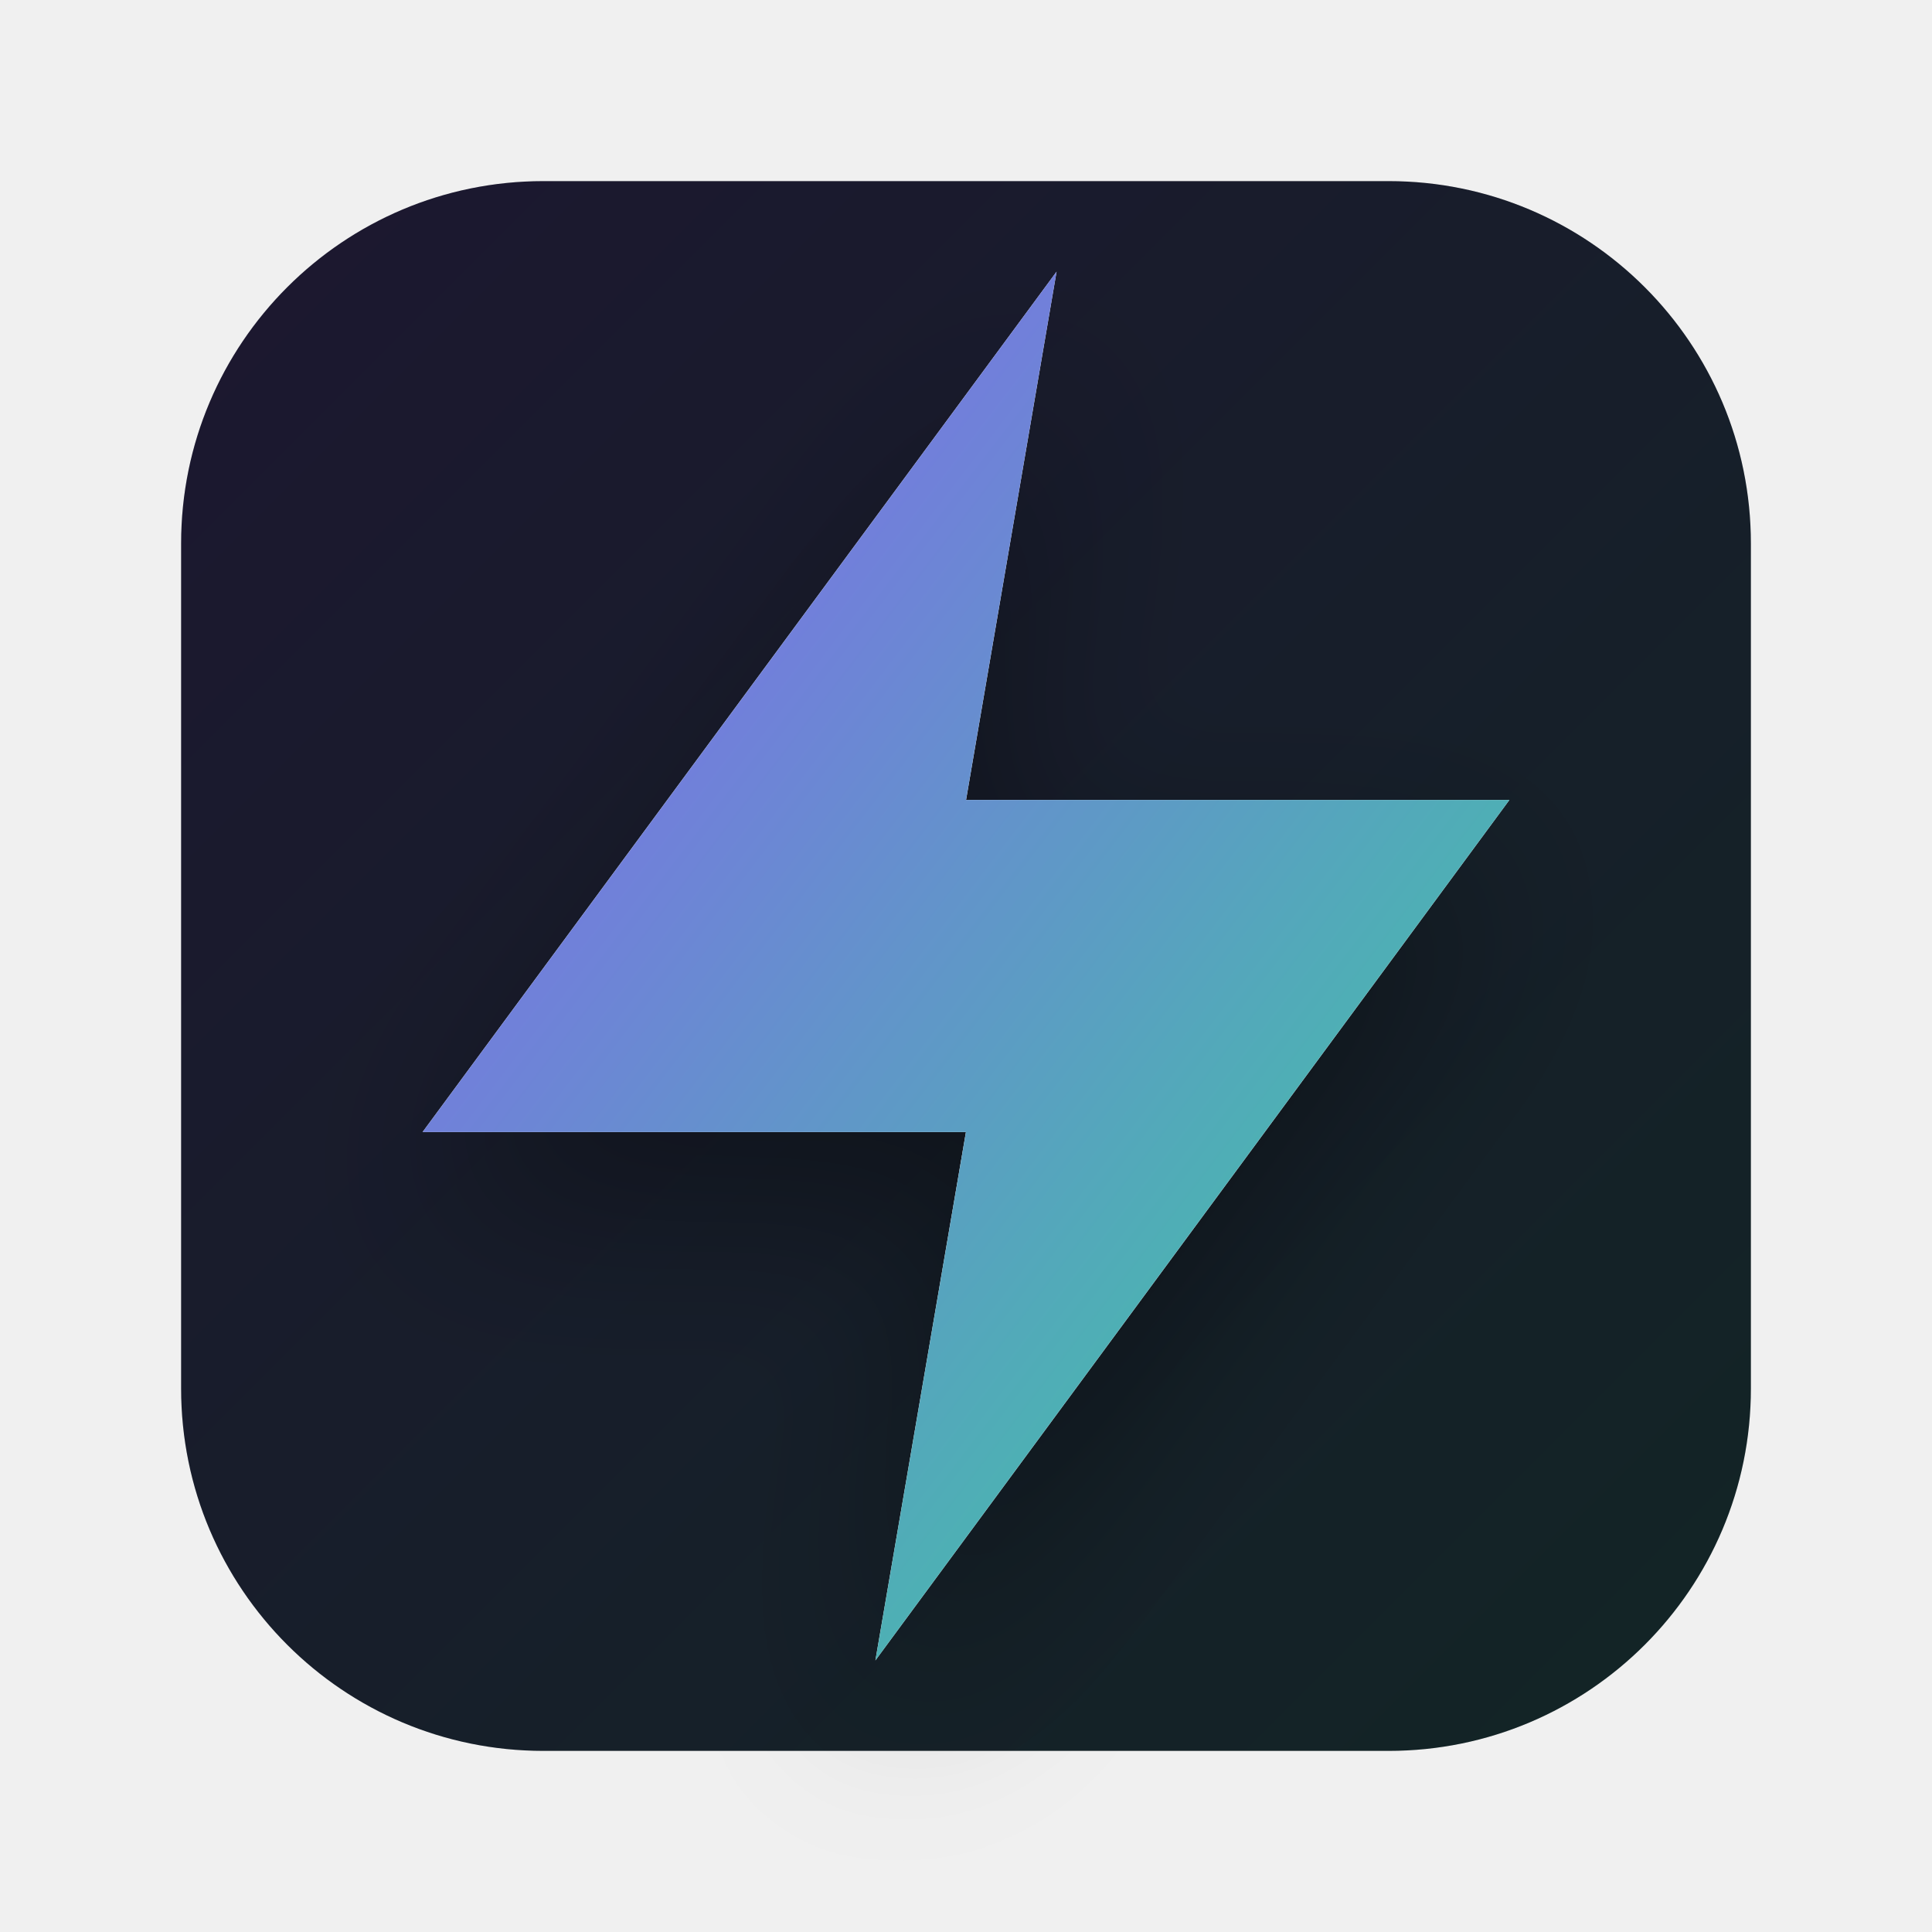
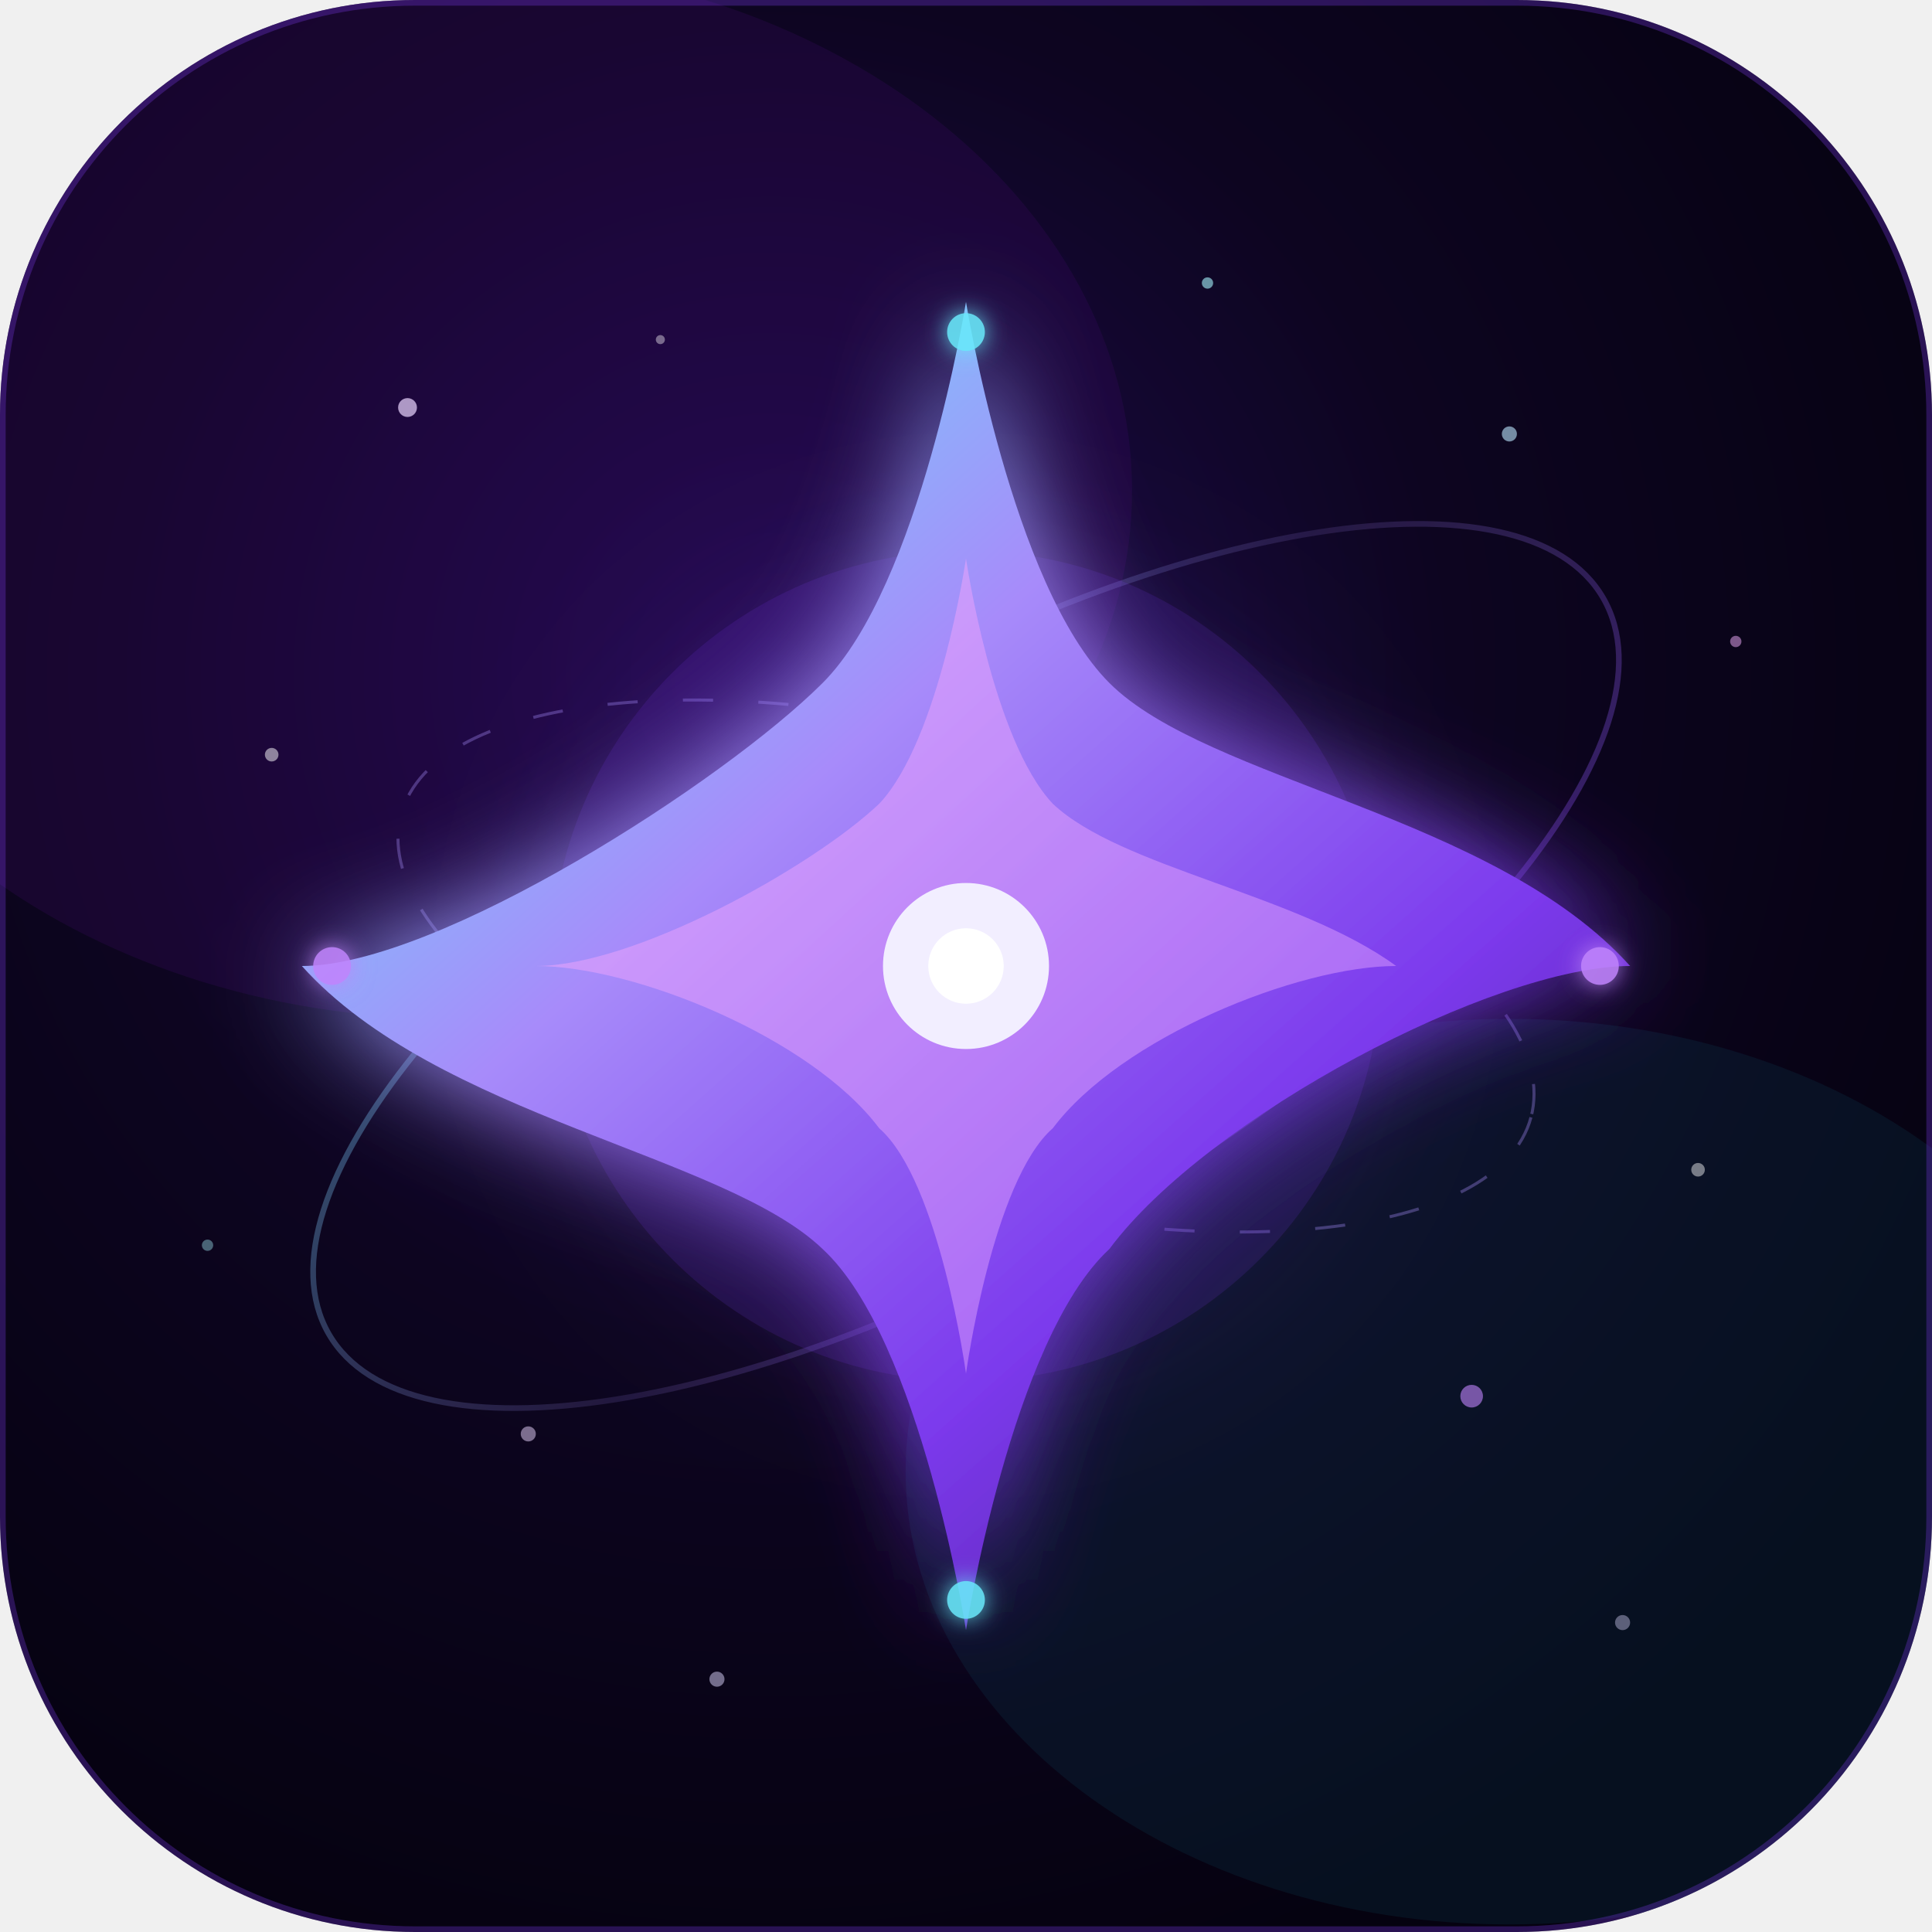
- <svg xmlns="http://www.w3.org/2000/svg" viewBox="0 0 256 256" role="img" aria-label="Velo icon">
+ <svg xmlns="http://www.w3.org/2000/svg" viewBox="0 0 512 512">
  <defs>
-     <linearGradient id="g" x1="0%" y1="0%" x2="100%" y2="100%">
-       <stop offset="0%" stop-color="#8B5CF6" />
-       <stop offset="100%" stop-color="#34D399" />
+     <radialGradient id="bg-radial" cx="40%" cy="35%" r="70%">
+       <stop offset="0%" stop-color="#1E0A4E" />
+       <stop offset="50%" stop-color="#0D0520" />
+       <stop offset="100%" stop-color="#050210" />
+     </radialGradient>
+     <linearGradient id="star-main" x1="10%" y1="5%" x2="90%" y2="95%">
+       <stop offset="0%" stop-color="#67E8F9" />
+       <stop offset="35%" stop-color="#A78BFA" />
+       <stop offset="70%" stop-color="#7C3AED" />
+       <stop offset="100%" stop-color="#4C1D95" />
    </linearGradient>
-     <filter id="shadow" x="-20%" y="-20%" width="140%" height="140%">
-       <feDropShadow dx="0" dy="10" stdDeviation="12" flood-color="rgba(0,0,0,0.35)" />
+     <linearGradient id="star-inner" x1="0%" y1="0%" x2="100%" y2="100%">
+       <stop offset="0%" stop-color="#F0ABFC" />
+       <stop offset="100%" stop-color="#C084FC" />
+     </linearGradient>
+     <linearGradient id="ring-grad" x1="0%" y1="0%" x2="100%" y2="100%">
+       <stop offset="0%" stop-color="#67E8F9" stop-opacity="0.6" />
+       <stop offset="50%" stop-color="#A78BFA" stop-opacity="0.2" />
+       <stop offset="100%" stop-color="#7C3AED" stop-opacity="0.6" />
+     </linearGradient>
+     <filter id="outer-glow" x="-40%" y="-40%" width="180%" height="180%">
+       <feGaussianBlur stdDeviation="20" result="blur1" />
+       <feFlood flood-color="#8B5CF6" flood-opacity="0.5" result="color1" />
+       <feComposite in="color1" in2="blur1" operator="in" result="glow1" />
+       <feMerge>
+         <feMergeNode in="glow1" />
+         <feMergeNode in="SourceGraphic" />
+       </feMerge>
    </filter>
+     <filter id="star-glow" x="-50%" y="-50%" width="200%" height="200%">
+       <feGaussianBlur stdDeviation="14" result="blur" />
+       <feMerge>
+         <feMergeNode in="blur" />
+         <feMergeNode in="SourceGraphic" />
+       </feMerge>
+     </filter>
+     <filter id="particle-glow" x="-200%" y="-200%" width="500%" height="500%">
+       <feGaussianBlur stdDeviation="3" result="blur" />
+       <feMerge>
+         <feMergeNode in="blur" />
+         <feMergeNode in="SourceGraphic" />
+       </feMerge>
+     </filter>
+     <clipPath id="rounded-clip">
+       <rect width="512" height="512" rx="110" />
+     </clipPath>
  </defs>
-   <rect x="24" y="24" width="208" height="208" rx="48" fill="#0E0E16" />
-   <rect x="24" y="24" width="208" height="208" rx="48" fill="url(#g)" opacity="0.12" />
-   <path d="M140 36 56 150h72l-12 70 84-114h-72z" fill="#fff" filter="url(#shadow)" />
-   <path d="M140 36 56 150h72l-12 70 84-114h-72z" fill="url(#g)" />
+   <g clip-path="url(#rounded-clip)">
+     <rect width="512" height="512" fill="url(#bg-radial)" />
+     <ellipse cx="120" cy="130" rx="180" ry="140" fill="#3B0764" opacity="0.25" />
+     <ellipse cx="400" cy="390" rx="160" ry="120" fill="#0E7490" opacity="0.12" />
+     <ellipse cx="256" cy="256" rx="195" ry="75" fill="none" stroke="url(#ring-grad)" stroke-width="1.5" opacity="0.7" transform="rotate(-30 256 256)" />
+     <ellipse cx="256" cy="256" rx="155" ry="60" fill="none" stroke="#A78BFA" stroke-width="0.8" stroke-dasharray="8 12" opacity="0.35" transform="rotate(15 256 256)" />
+     <ellipse cx="256" cy="256" rx="110" ry="110" fill="#7C3AED" opacity="0.18" filter="url(#outer-glow)" />
+     <path d="M256 80          C256 80  268 155  294 181          C320 207  396 216  432 256          C396 256  320 296  294 331          C268 355  256 432  256 432          C256 432  244 355  218 331          C192 306  116 296  80 256          C116 256  192 207  218 181          C244 155  256 80  256 80Z" fill="url(#star-main)" filter="url(#star-glow)" />
+     <path d="M256 148          C256 148  263 196  279 213          C297 230  344 237  370 256          C344 256  297 275  279 299          C263 313  256 364  256 364          C256 364  249 313  233 299          C215 275  168 256  142 256          C168 256  215 230  233 213          C249 196  256 148  256 148Z" fill="url(#star-inner)" opacity="0.6" />
+     <circle cx="256" cy="256" r="22" fill="#F5F3FF" opacity="0.95" />
+     <circle cx="256" cy="256" r="10" fill="white" />
+     <circle cx="256" cy="88" r="5" fill="#67E8F9" filter="url(#particle-glow)" opacity="0.9" />
+     <circle cx="256" cy="424" r="5" fill="#67E8F9" filter="url(#particle-glow)" opacity="0.9" />
+     <circle cx="88" cy="256" r="5" fill="#C084FC" filter="url(#particle-glow)" opacity="0.9" />
+     <circle cx="424" cy="256" r="5" fill="#C084FC" filter="url(#particle-glow)" opacity="0.9" />
+     <circle cx="108" cy="108" r="2.5" fill="#E9D5FF" opacity="0.7" />
+     <circle cx="400" cy="115" r="2" fill="#BAE6FD" opacity="0.6" />
+     <circle cx="140" cy="380" r="2" fill="#E9D5FF" opacity="0.5" />
+     <circle cx="390" cy="370" r="3" fill="#C084FC" opacity="0.6" />
+     <circle cx="72" cy="200" r="1.8" fill="white" opacity="0.5" />
+     <circle cx="450" cy="310" r="1.8" fill="white" opacity="0.45" />
+     <circle cx="320" cy="75" r="1.5" fill="#A5F3FC" opacity="0.6" />
+     <circle cx="190" cy="445" r="2" fill="#DDD6FE" opacity="0.5" />
+     <circle cx="460" cy="170" r="1.5" fill="#F0ABFC" opacity="0.5" />
+     <circle cx="55" cy="330" r="1.5" fill="#A5F3FC" opacity="0.4" />
+     <circle cx="175" cy="90" r="1.2" fill="white" opacity="0.4" />
+     <circle cx="430" cy="430" r="2" fill="#DDD6FE" opacity="0.4" />
+     <rect width="512" height="512" rx="110" fill="none" stroke="#7C3AED" stroke-width="3" opacity="0.3" />
+   </g>
</svg>
